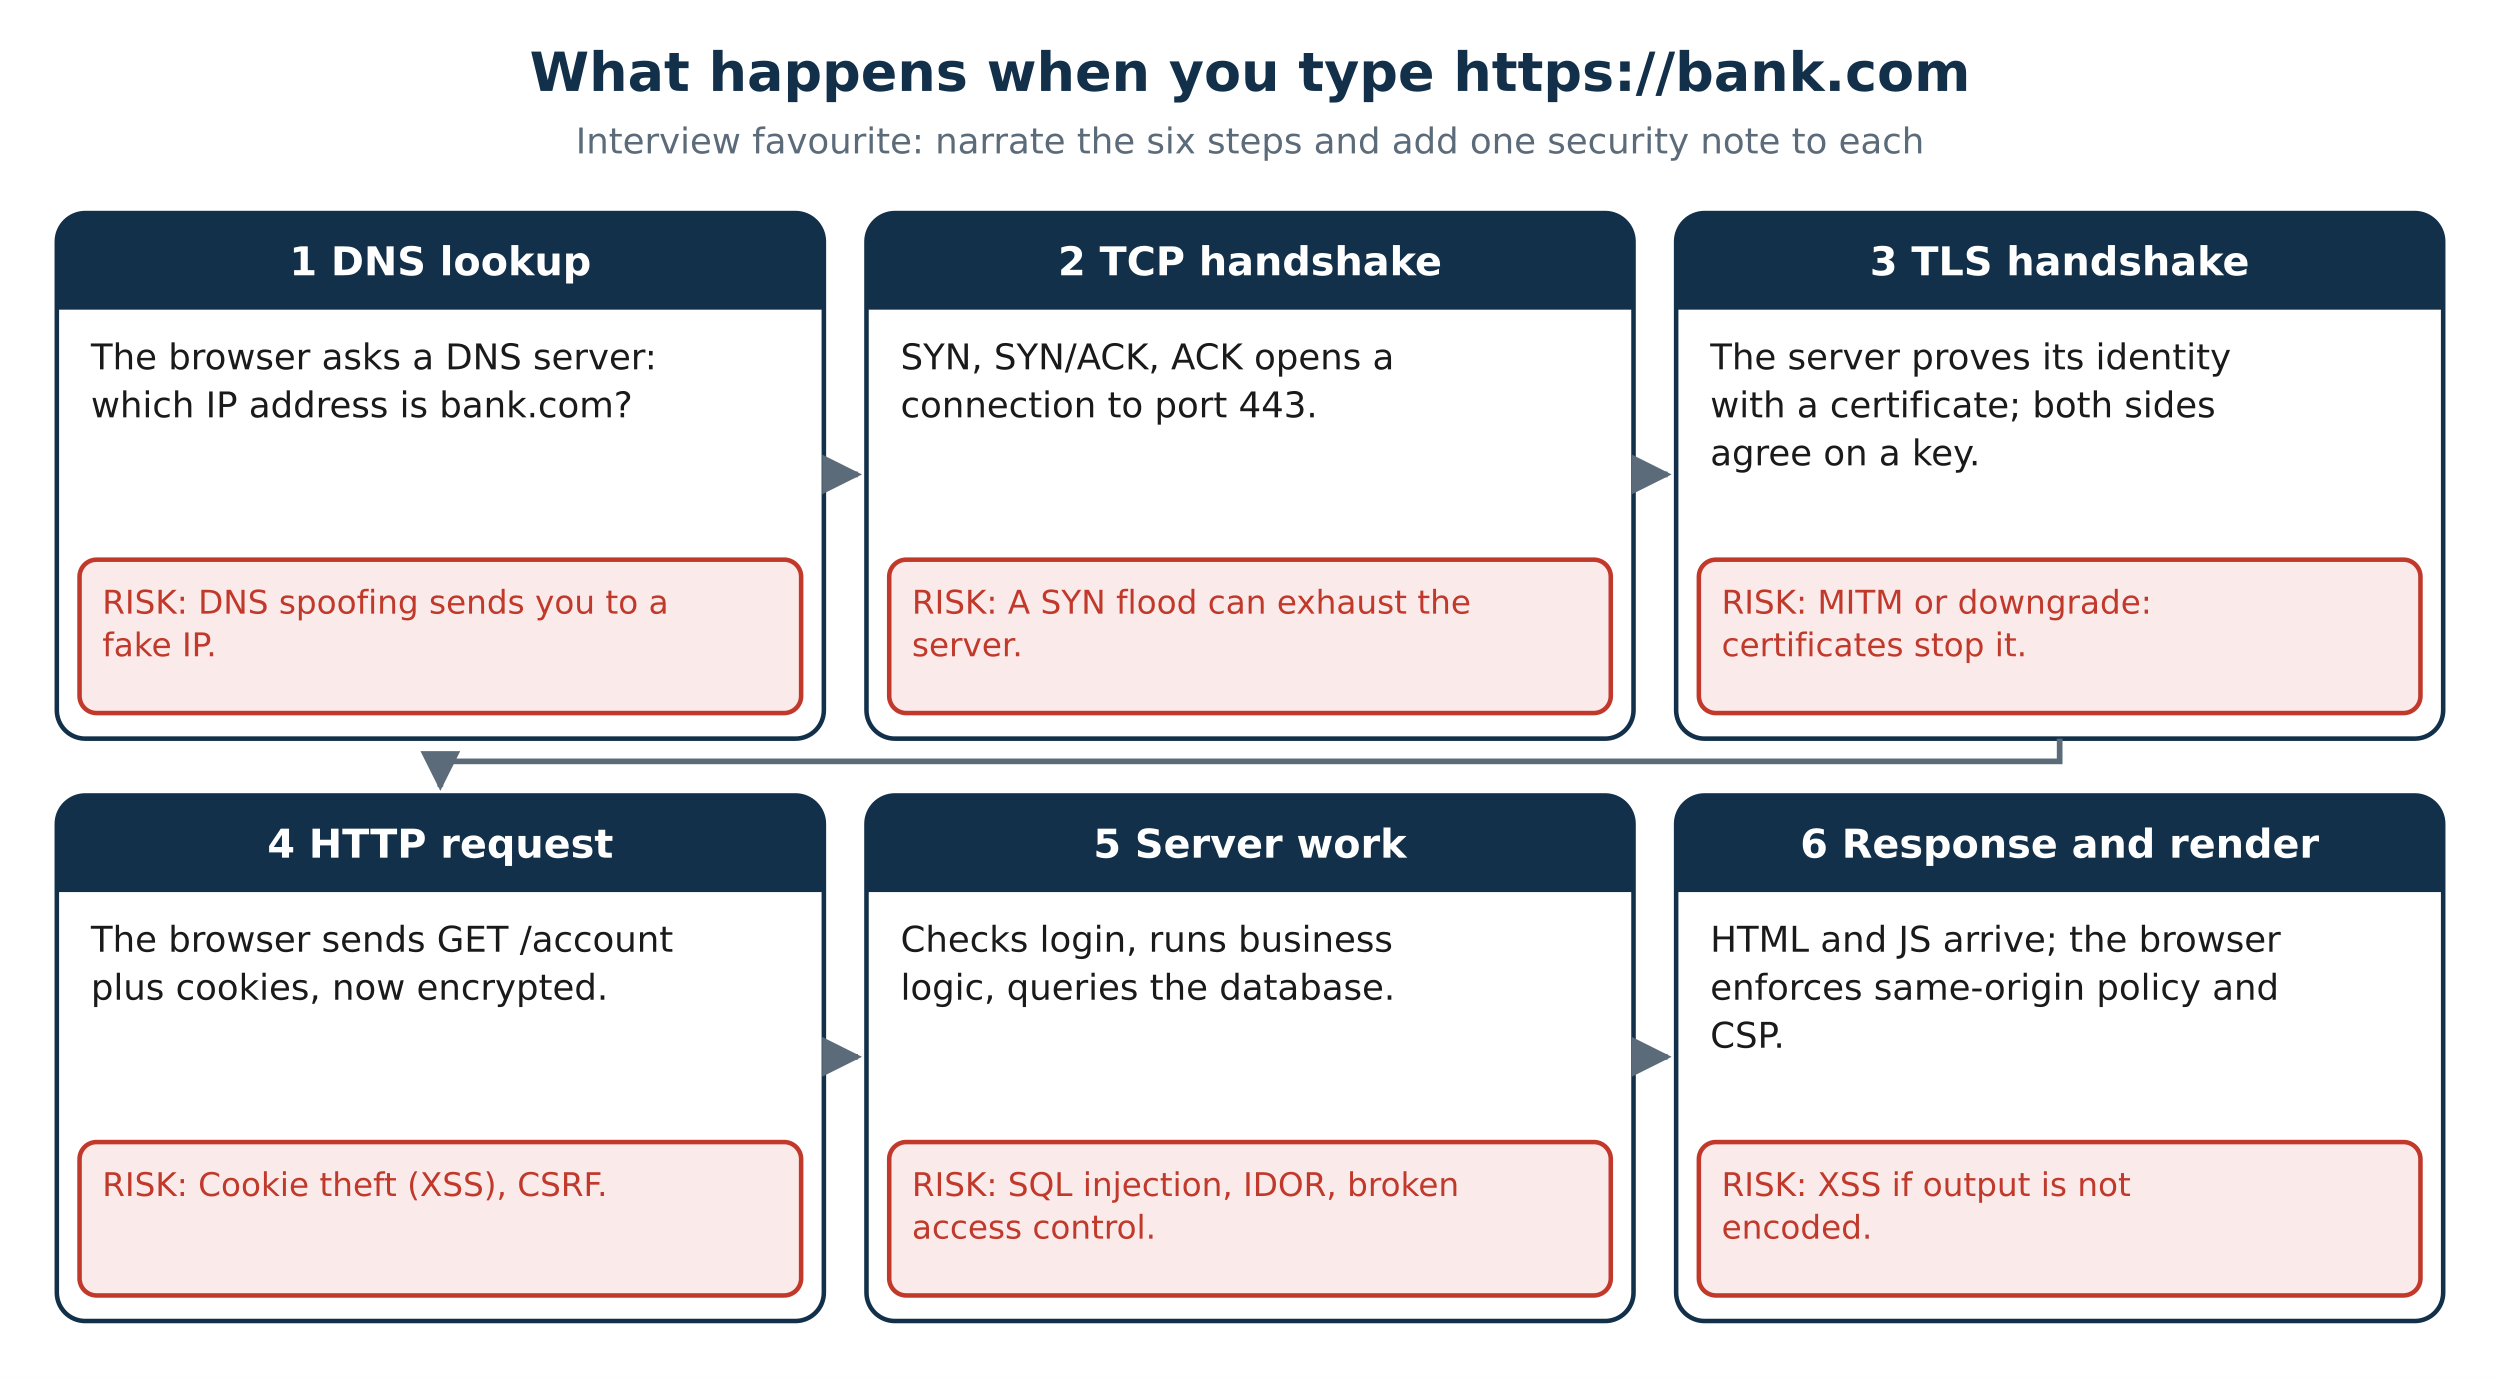
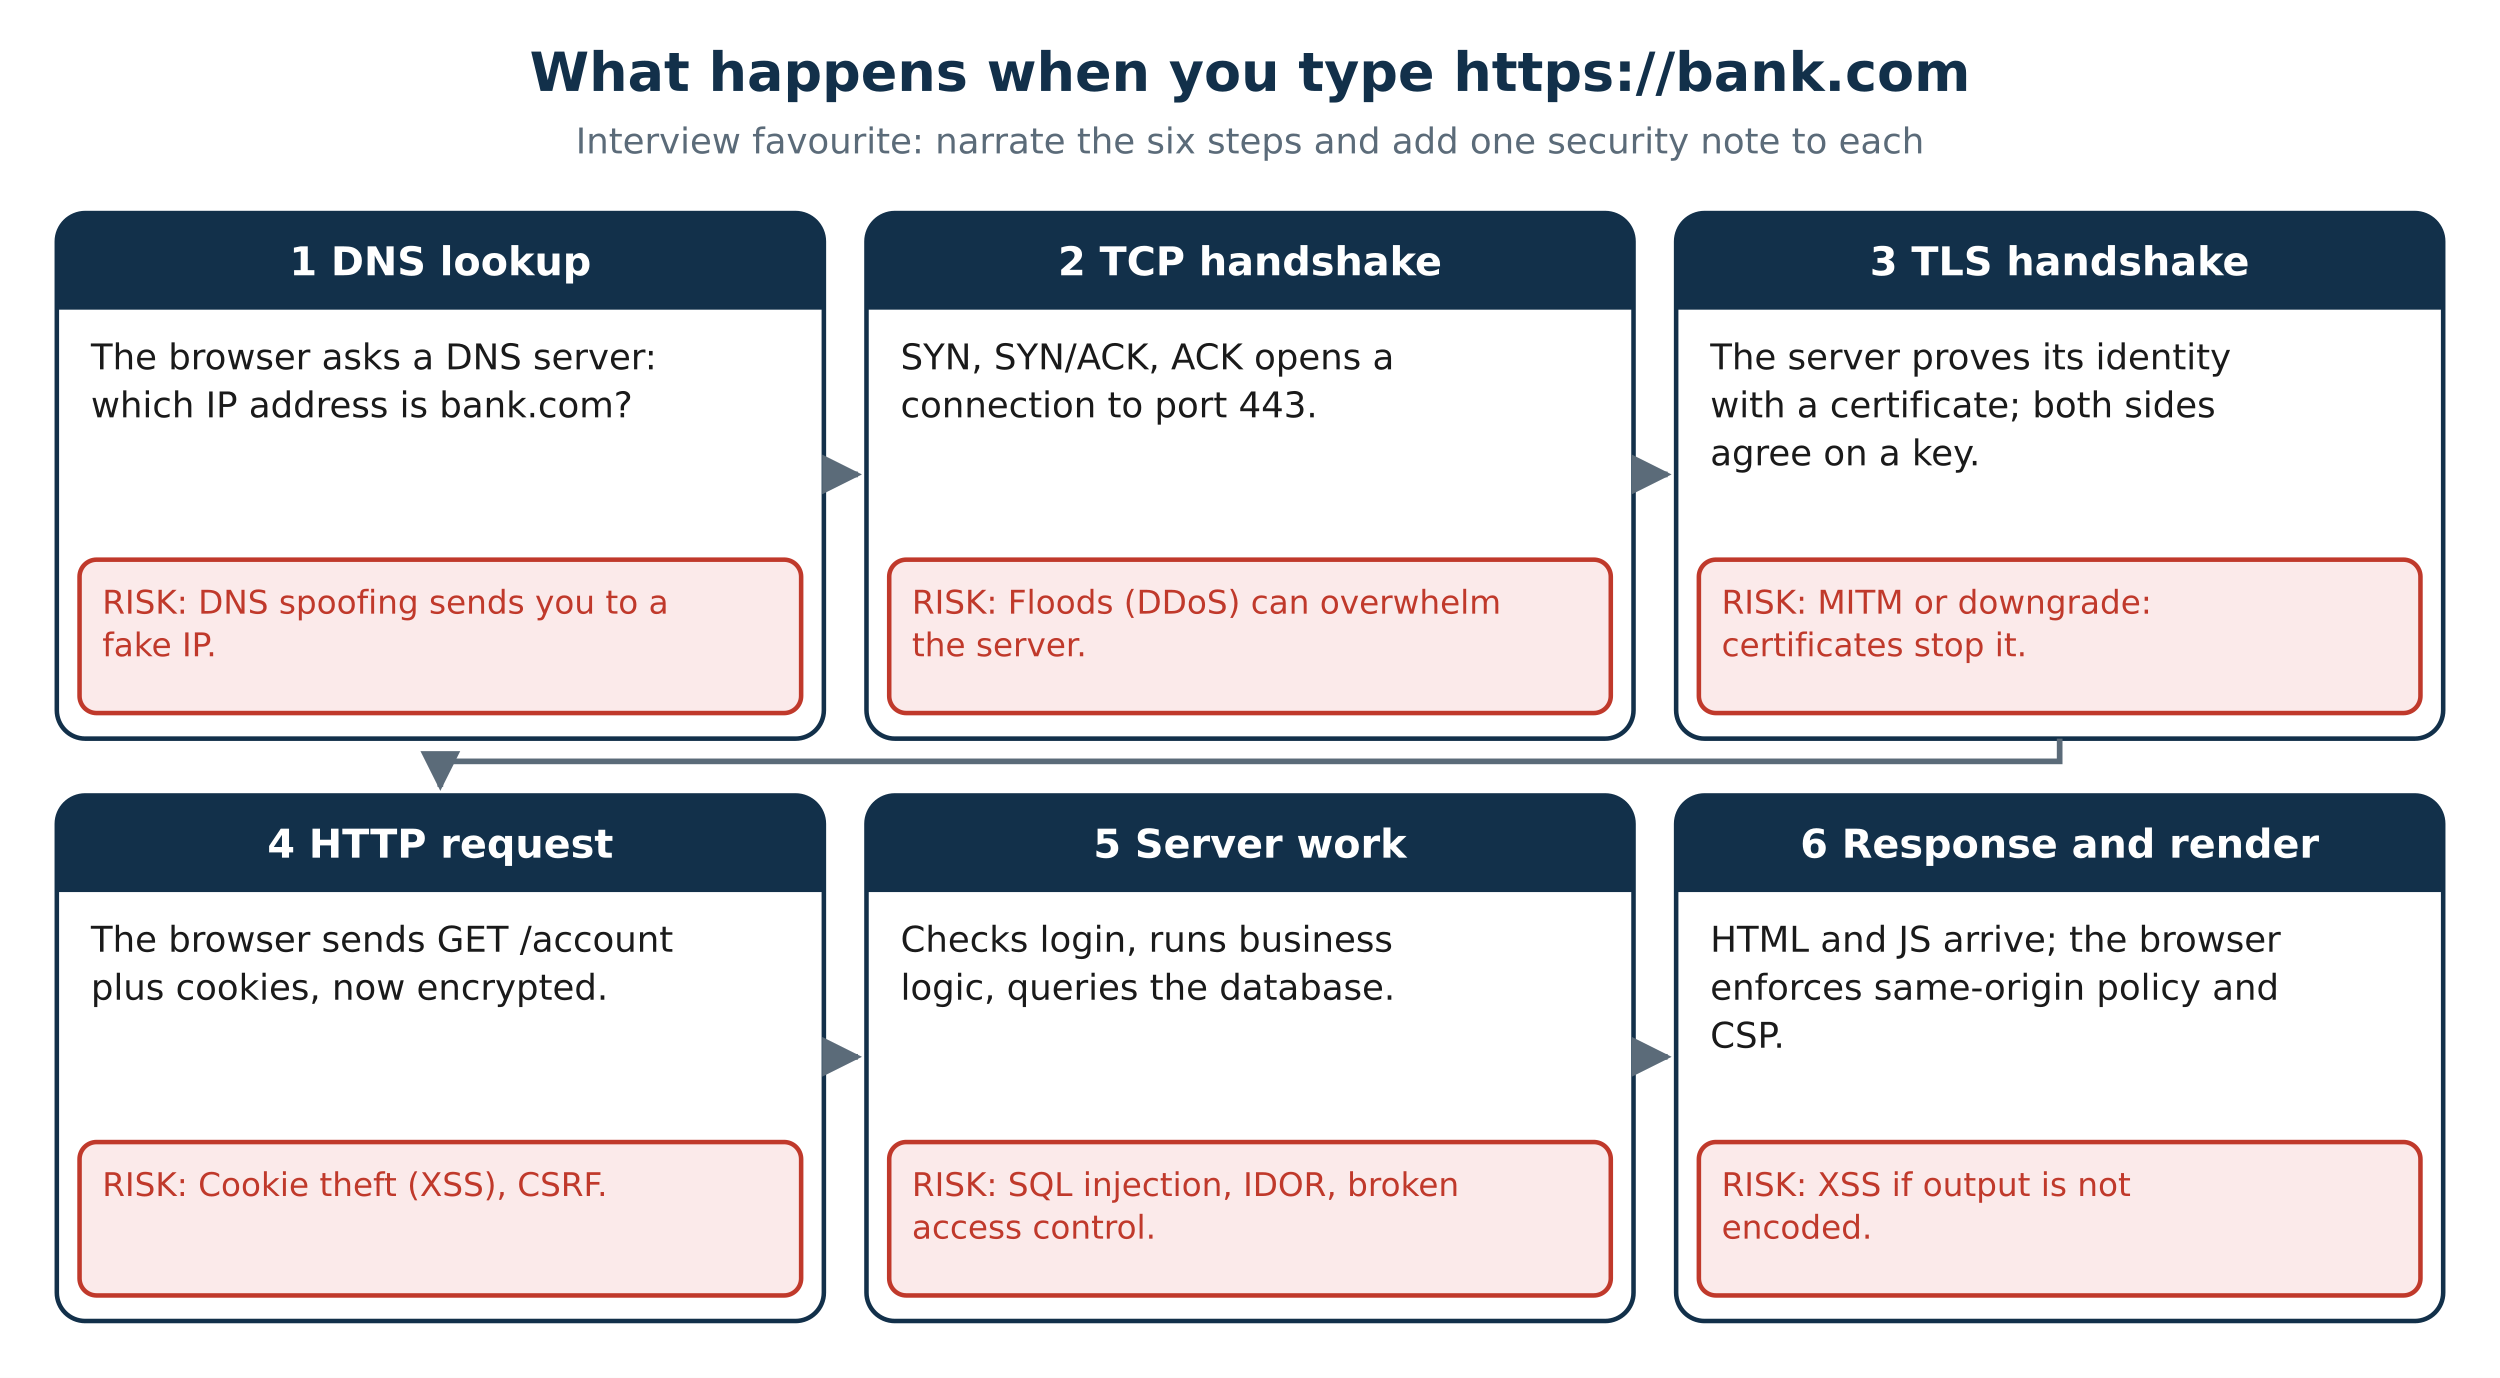
<svg xmlns="http://www.w3.org/2000/svg" viewBox="0 0 880 485" width="880" height="485">
  <rect width="100%" height="100%" fill="#ffffff" />
  <defs>
    <marker id="a5b6b79" viewBox="0 0 10 10" refX="9" refY="5" markerWidth="7" markerHeight="7" orient="auto-start-reverse">
      <path d="M0,0 L10,5 L0,10 z" fill="#5b6b79" />
    </marker>
  </defs>
  <text x="440.0" y="32" font-family="DejaVu Sans, Verdana, Arial, sans-serif" font-size="19" fill="#12304a" font-weight="bold" text-anchor="middle">
    <tspan x="440.0" dy="0">What happens when you type https://bank.com</tspan>
  </text>
  <text x="440.0" y="54" font-family="DejaVu Sans, Verdana, Arial, sans-serif" font-size="12.5" fill="#5b6b79" font-weight="normal" text-anchor="middle">
    <tspan x="440.0" dy="0">Interview favourite: narrate the six steps and add one security note to each</tspan>
  </text>
  <rect x="20" y="75" width="270" height="185" rx="10" fill="#ffffff" stroke="#12304a" stroke-width="1.6" />
  <path d="M20,109 L20,85 Q20,75 30,75 L280,75 Q290,75 290,85 L290,109 Z" fill="#12304a" />
  <text x="155.0" y="96.9" font-family="DejaVu Sans, Verdana, Arial, sans-serif" font-size="14" fill="#ffffff" font-weight="bold" text-anchor="middle">
    <tspan x="155.0" dy="0">1  DNS lookup</tspan>
  </text>
  <text x="32" y="130" font-family="DejaVu Sans, Verdana, Arial, sans-serif" font-size="12.5" fill="#1a1a1a" font-weight="normal" text-anchor="start">
    <tspan x="32" dy="0">The browser asks a DNS server:</tspan>
    <tspan x="32" dy="16.9">which IP address is bank.com?</tspan>
  </text>
  <rect x="28" y="197" width="254" height="54" rx="6" fill="#fbeaea" stroke="#c0392b" stroke-width="1.6" />
  <text x="36" y="216" font-family="DejaVu Sans, Verdana, Arial, sans-serif" font-size="11.5" fill="#c0392b" font-weight="normal" text-anchor="start">
    <tspan x="36" dy="0">RISK: DNS spoofing sends you to a</tspan>
    <tspan x="36" dy="15.0">fake IP.</tspan>
  </text>
  <line x1="293" y1="167" x2="302" y2="167" stroke="#5b6b79" stroke-width="2" marker-end="url(#a5b6b79)" />
  <rect x="305" y="75" width="270" height="185" rx="10" fill="#ffffff" stroke="#12304a" stroke-width="1.6" />
  <path d="M305,109 L305,85 Q305,75 315,75 L565,75 Q575,75 575,85 L575,109 Z" fill="#12304a" />
  <text x="440.0" y="96.9" font-family="DejaVu Sans, Verdana, Arial, sans-serif" font-size="14" fill="#ffffff" font-weight="bold" text-anchor="middle">
    <tspan x="440.0" dy="0">2  TCP handshake</tspan>
  </text>
  <text x="317" y="130" font-family="DejaVu Sans, Verdana, Arial, sans-serif" font-size="12.5" fill="#1a1a1a" font-weight="normal" text-anchor="start">
    <tspan x="317" dy="0">SYN, SYN/ACK, ACK opens a</tspan>
    <tspan x="317" dy="16.9">connection to port 443.</tspan>
  </text>
  <rect x="313" y="197" width="254" height="54" rx="6" fill="#fbeaea" stroke="#c0392b" stroke-width="1.6" />
  <text x="321" y="216" font-family="DejaVu Sans, Verdana, Arial, sans-serif" font-size="11.5" fill="#c0392b" font-weight="normal" text-anchor="start">
-     <tspan x="321" dy="0">RISK: A SYN flood can exhaust the</tspan>
-     <tspan x="321" dy="15.0">server.</tspan>
+     <tspan x="321" dy="0">RISK: Floods (DDoS) can overwhelm</tspan>
+     <tspan x="321" dy="15.0">the server.</tspan>
  </text>
  <line x1="578" y1="167" x2="587" y2="167" stroke="#5b6b79" stroke-width="2" marker-end="url(#a5b6b79)" />
  <rect x="590" y="75" width="270" height="185" rx="10" fill="#ffffff" stroke="#12304a" stroke-width="1.6" />
  <path d="M590,109 L590,85 Q590,75 600,75 L850,75 Q860,75 860,85 L860,109 Z" fill="#12304a" />
  <text x="725.0" y="96.9" font-family="DejaVu Sans, Verdana, Arial, sans-serif" font-size="14" fill="#ffffff" font-weight="bold" text-anchor="middle">
    <tspan x="725.0" dy="0">3  TLS handshake</tspan>
  </text>
  <text x="602" y="130" font-family="DejaVu Sans, Verdana, Arial, sans-serif" font-size="12.5" fill="#1a1a1a" font-weight="normal" text-anchor="start">
    <tspan x="602" dy="0">The server proves its identity</tspan>
    <tspan x="602" dy="16.9">with a certificate; both sides</tspan>
    <tspan x="602" dy="16.9">agree on a key.</tspan>
  </text>
  <rect x="598" y="197" width="254" height="54" rx="6" fill="#fbeaea" stroke="#c0392b" stroke-width="1.6" />
  <text x="606" y="216" font-family="DejaVu Sans, Verdana, Arial, sans-serif" font-size="11.5" fill="#c0392b" font-weight="normal" text-anchor="start">
    <tspan x="606" dy="0">RISK: MITM or downgrade:</tspan>
    <tspan x="606" dy="15.0">certificates stop it.</tspan>
  </text>
  <rect x="20" y="280" width="270" height="185" rx="10" fill="#ffffff" stroke="#12304a" stroke-width="1.6" />
  <path d="M20,314 L20,290 Q20,280 30,280 L280,280 Q290,280 290,290 L290,314 Z" fill="#12304a" />
  <text x="155.0" y="301.9" font-family="DejaVu Sans, Verdana, Arial, sans-serif" font-size="14" fill="#ffffff" font-weight="bold" text-anchor="middle">
    <tspan x="155.0" dy="0">4  HTTP request</tspan>
  </text>
  <text x="32" y="335" font-family="DejaVu Sans, Verdana, Arial, sans-serif" font-size="12.5" fill="#1a1a1a" font-weight="normal" text-anchor="start">
    <tspan x="32" dy="0">The browser sends GET /account</tspan>
    <tspan x="32" dy="16.9">plus cookies, now encrypted.</tspan>
  </text>
  <rect x="28" y="402" width="254" height="54" rx="6" fill="#fbeaea" stroke="#c0392b" stroke-width="1.6" />
  <text x="36" y="421" font-family="DejaVu Sans, Verdana, Arial, sans-serif" font-size="11.5" fill="#c0392b" font-weight="normal" text-anchor="start">
    <tspan x="36" dy="0">RISK: Cookie theft (XSS), CSRF.</tspan>
  </text>
  <line x1="293" y1="372" x2="302" y2="372" stroke="#5b6b79" stroke-width="2" marker-end="url(#a5b6b79)" />
  <rect x="305" y="280" width="270" height="185" rx="10" fill="#ffffff" stroke="#12304a" stroke-width="1.6" />
  <path d="M305,314 L305,290 Q305,280 315,280 L565,280 Q575,280 575,290 L575,314 Z" fill="#12304a" />
  <text x="440.0" y="301.9" font-family="DejaVu Sans, Verdana, Arial, sans-serif" font-size="14" fill="#ffffff" font-weight="bold" text-anchor="middle">
    <tspan x="440.0" dy="0">5  Server work</tspan>
  </text>
  <text x="317" y="335" font-family="DejaVu Sans, Verdana, Arial, sans-serif" font-size="12.5" fill="#1a1a1a" font-weight="normal" text-anchor="start">
    <tspan x="317" dy="0">Checks login, runs business</tspan>
    <tspan x="317" dy="16.9">logic, queries the database.</tspan>
  </text>
  <rect x="313" y="402" width="254" height="54" rx="6" fill="#fbeaea" stroke="#c0392b" stroke-width="1.6" />
  <text x="321" y="421" font-family="DejaVu Sans, Verdana, Arial, sans-serif" font-size="11.5" fill="#c0392b" font-weight="normal" text-anchor="start">
    <tspan x="321" dy="0">RISK: SQL injection, IDOR, broken</tspan>
    <tspan x="321" dy="15.0">access control.</tspan>
  </text>
  <line x1="578" y1="372" x2="587" y2="372" stroke="#5b6b79" stroke-width="2" marker-end="url(#a5b6b79)" />
  <rect x="590" y="280" width="270" height="185" rx="10" fill="#ffffff" stroke="#12304a" stroke-width="1.6" />
  <path d="M590,314 L590,290 Q590,280 600,280 L850,280 Q860,280 860,290 L860,314 Z" fill="#12304a" />
  <text x="725.0" y="301.9" font-family="DejaVu Sans, Verdana, Arial, sans-serif" font-size="14" fill="#ffffff" font-weight="bold" text-anchor="middle">
    <tspan x="725.0" dy="0">6  Response and render</tspan>
  </text>
  <text x="602" y="335" font-family="DejaVu Sans, Verdana, Arial, sans-serif" font-size="12.5" fill="#1a1a1a" font-weight="normal" text-anchor="start">
    <tspan x="602" dy="0">HTML and JS arrive; the browser</tspan>
    <tspan x="602" dy="16.9">enforces same-origin policy and</tspan>
    <tspan x="602" dy="16.9">CSP.</tspan>
  </text>
  <rect x="598" y="402" width="254" height="54" rx="6" fill="#fbeaea" stroke="#c0392b" stroke-width="1.6" />
  <text x="606" y="421" font-family="DejaVu Sans, Verdana, Arial, sans-serif" font-size="11.5" fill="#c0392b" font-weight="normal" text-anchor="start">
    <tspan x="606" dy="0">RISK: XSS if output is not</tspan>
    <tspan x="606" dy="15.0">encoded.</tspan>
  </text>
  <path d="M725,260 V268 H155 V277" fill="none" stroke="#5b6b79" stroke-width="2" marker-end="url(#a5b6b79)" />
</svg>
